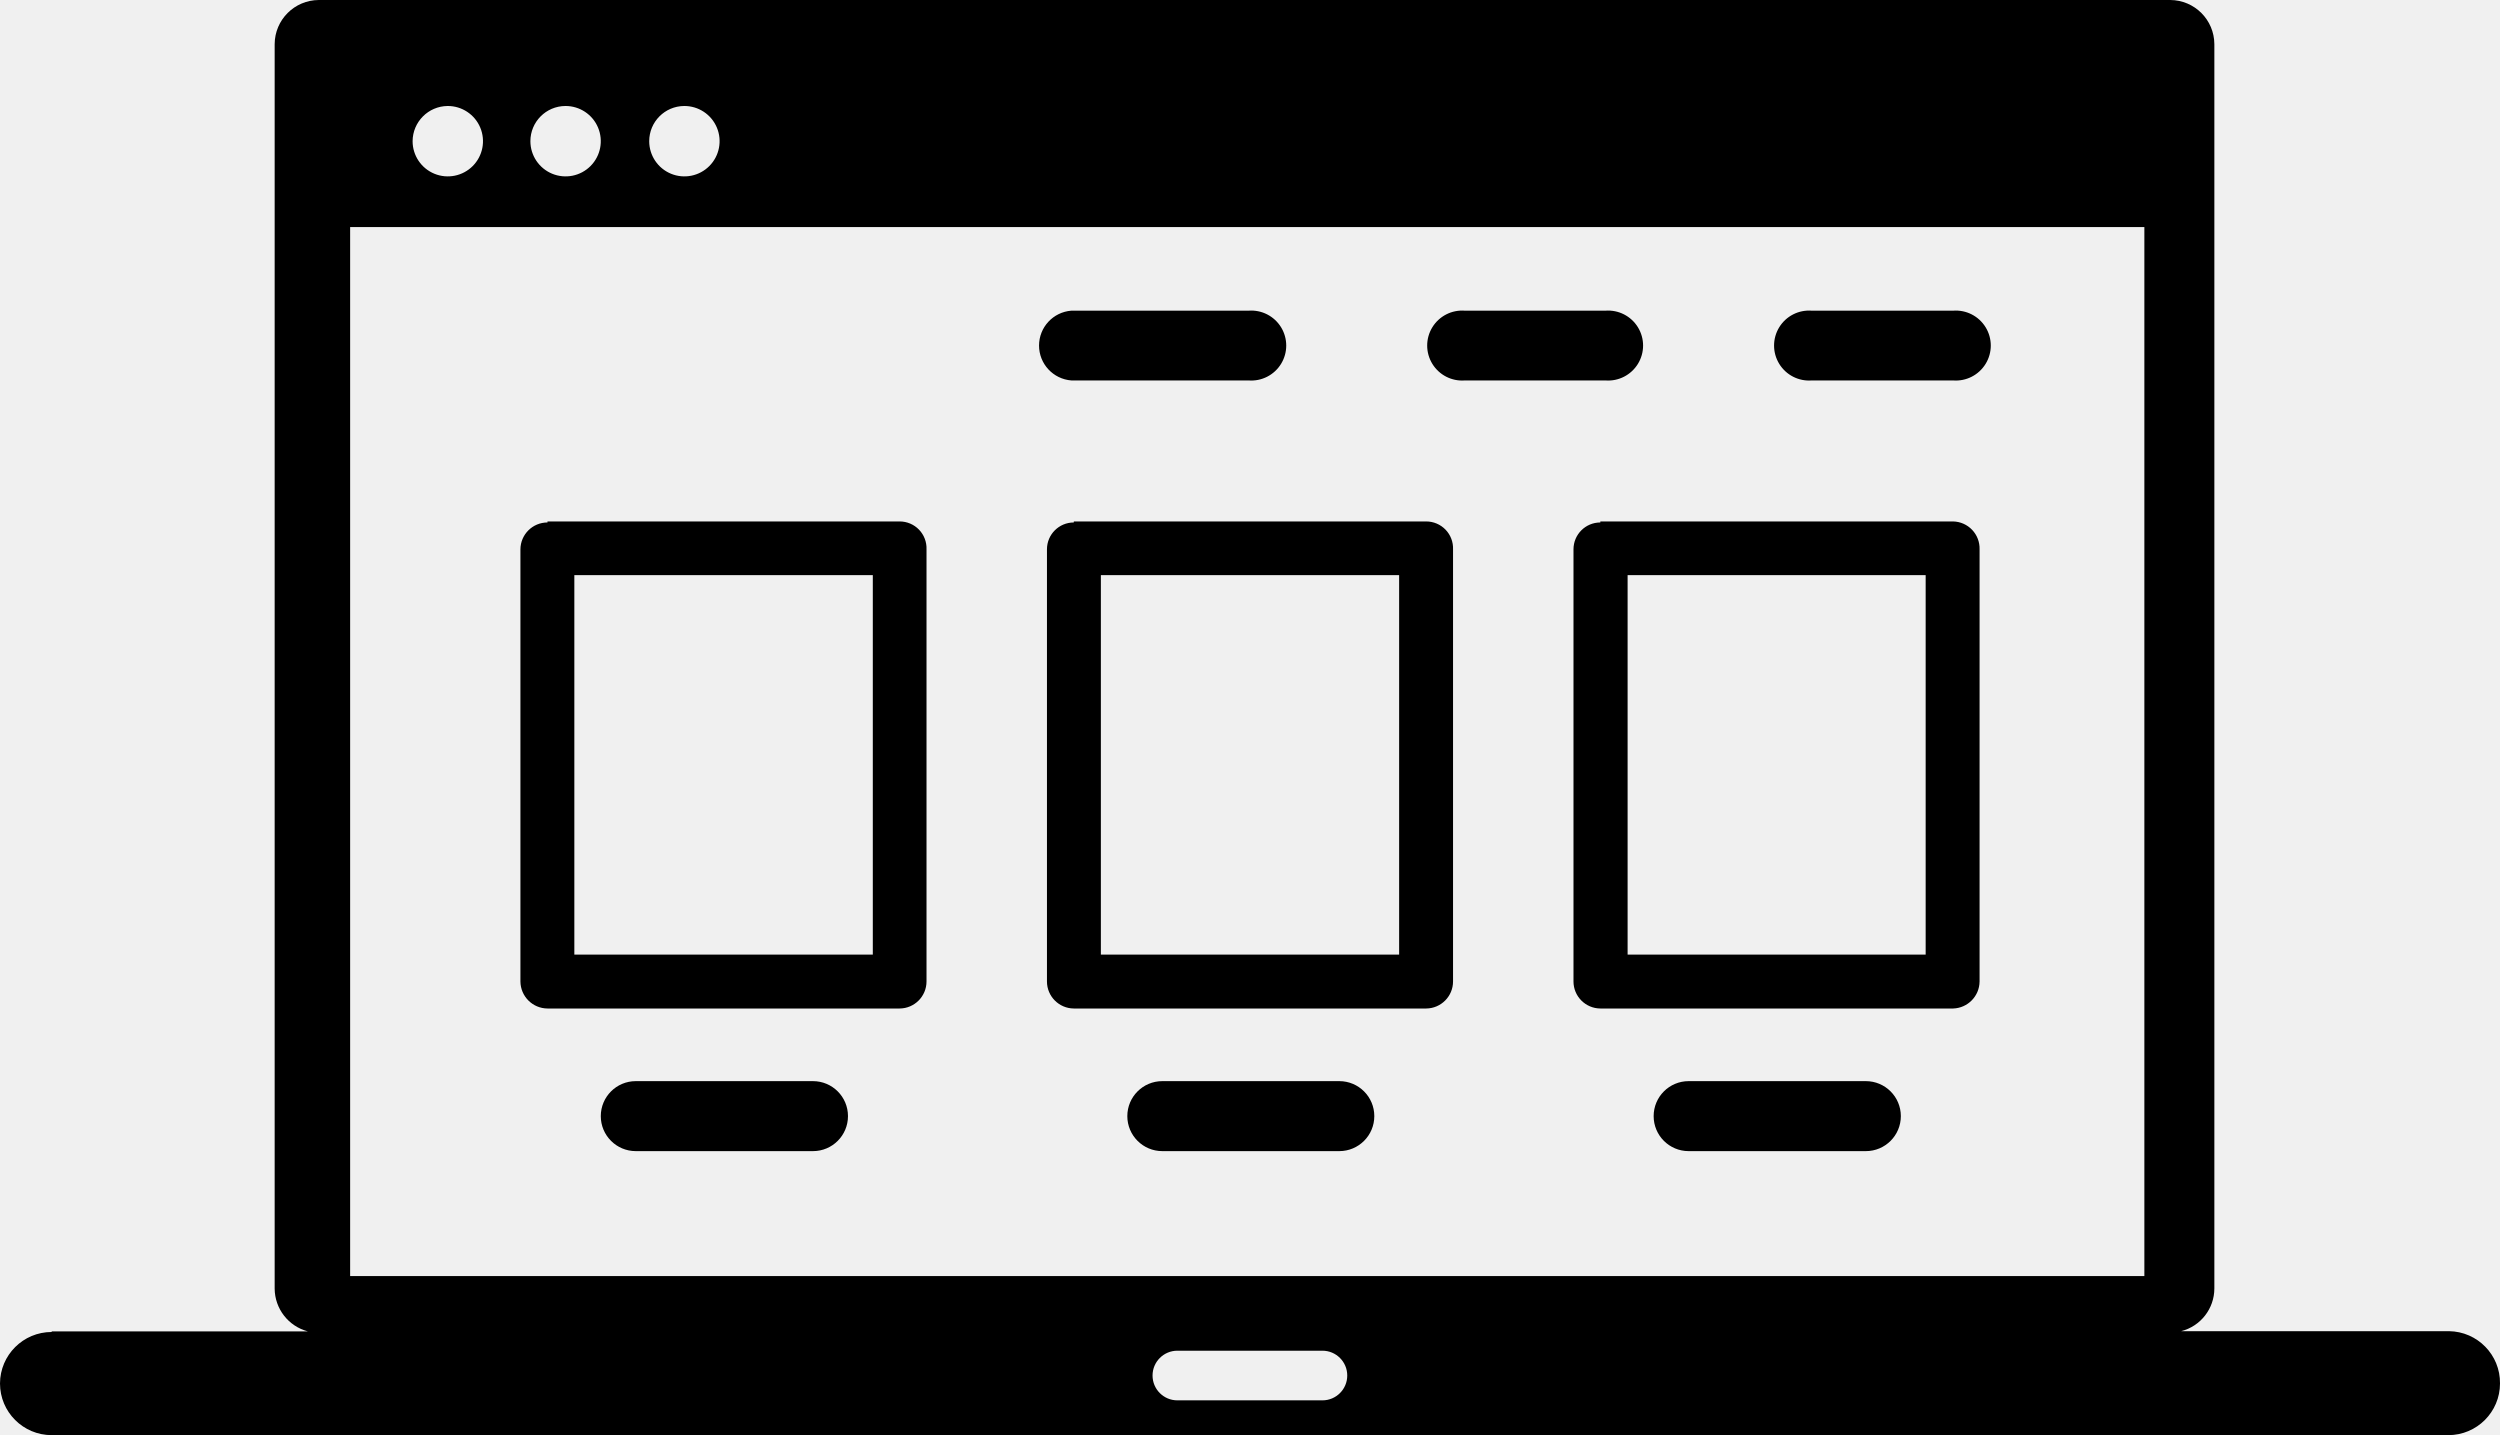
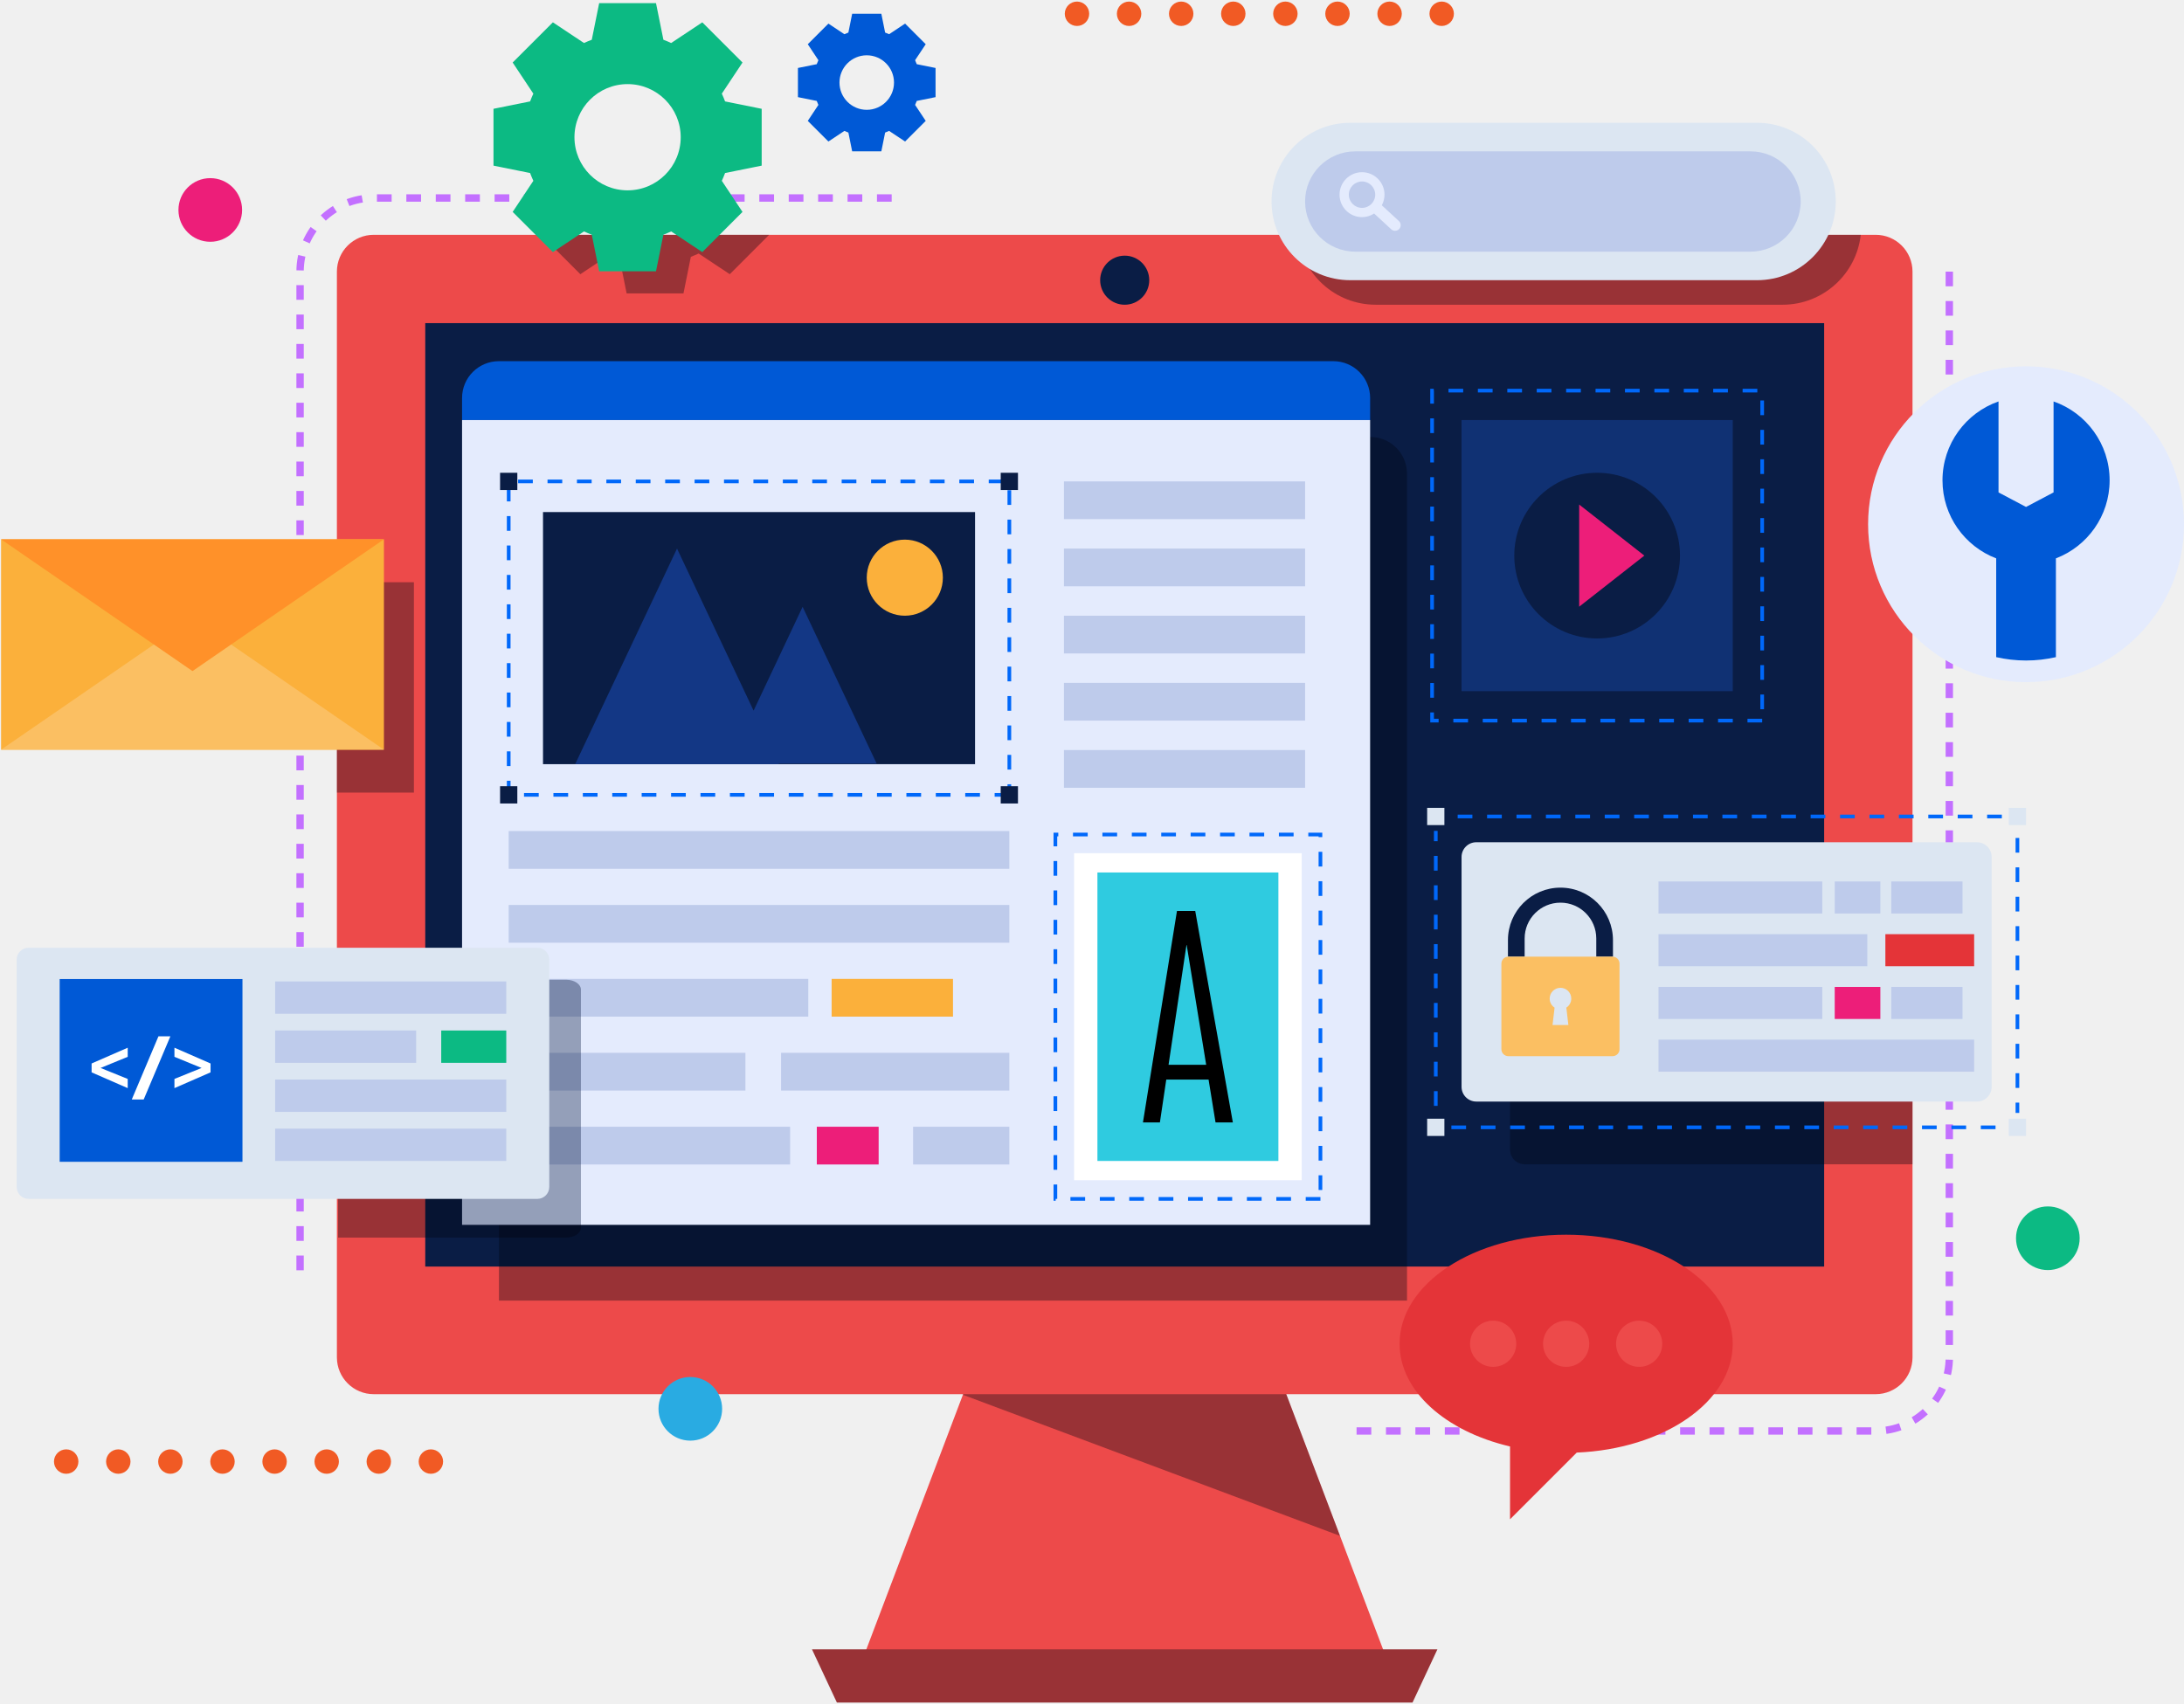
- <svg xmlns="http://www.w3.org/2000/svg" id="Layer_1" data-name="Layer 1" viewBox="0 0 122.88 70.51">
-   <defs>
-     <style>.cls-1{fill-rule:evenodd;}</style>
-   </defs>
-   <path class="cls-1" d="M2.54,65.44H15.13a2.19,2.19,0,0,1-1.63-2.1V2.17A2.18,2.18,0,0,1,15.67,0h91a2.18,2.18,0,0,1,2.17,2.17V63.33a2.17,2.17,0,0,1-1.63,2.1h13.16A2.54,2.54,0,0,1,122.88,68h0a2.54,2.54,0,0,1-2.54,2.54H2.54A2.54,2.54,0,0,1,0,68H0a2.54,2.54,0,0,1,2.54-2.53ZM27.79,5.21a1.73,1.73,0,1,1-1.72,1.73,1.73,1.73,0,0,1,1.72-1.73Zm5.84,0a1.73,1.73,0,1,1-1.72,1.73,1.73,1.73,0,0,1,1.72-1.73ZM22,5.21a1.73,1.73,0,1,1-1.72,1.73A1.74,1.74,0,0,1,22,5.21ZM52.66,18.7a1.72,1.72,0,0,1,0-3.43h8.71a1.72,1.72,0,1,1,0,3.43ZM83,56.58a1.72,1.72,0,0,1,0-3.44h8.71a1.72,1.72,0,0,1,0,3.44Zm-25.87,0a1.72,1.72,0,0,1,0-3.44h8.7a1.72,1.72,0,0,1,0,3.44Zm-25.88,0a1.72,1.72,0,0,1,0-3.44h8.71a1.72,1.72,0,0,1,0,3.44ZM78.66,25.63H96A1.33,1.33,0,0,1,97.3,27V48.24A1.34,1.34,0,0,1,96,49.57H78.66a1.33,1.33,0,0,1-1.32-1.33V27a1.32,1.32,0,0,1,1.32-1.32Zm16,2.64H80V46.92H94.65V28.27ZM52.78,25.63H70.1A1.32,1.32,0,0,1,71.42,27V48.24a1.33,1.33,0,0,1-1.32,1.33H52.78a1.33,1.33,0,0,1-1.32-1.33V27a1.32,1.32,0,0,1,1.32-1.32Zm16,2.64H54.11V46.92H68.77V28.27ZM26.91,25.63H44.22A1.32,1.32,0,0,1,45.54,27V48.24a1.33,1.33,0,0,1-1.32,1.33H26.91a1.34,1.34,0,0,1-1.33-1.33V27a1.33,1.33,0,0,1,1.33-1.32Zm16,2.64H28.23V46.92H42.9V28.27ZM89.05,18.7a1.72,1.72,0,1,1,0-3.43H96a1.72,1.72,0,1,1,0,3.43ZM72,18.7a1.72,1.72,0,1,1,0-3.43h6.91a1.72,1.72,0,1,1,0,3.43ZM17.21,11.16H105.4V62.72H17.21V11.16ZM57.87,66.39H65a1.22,1.22,0,0,1,1.22,1.22h0A1.22,1.22,0,0,1,65,68.83H57.87a1.22,1.22,0,0,1-1.22-1.22h0a1.22,1.22,0,0,1,1.22-1.22Z" />
+ <svg xmlns="http://www.w3.org/2000/svg" version="1.2" baseProfile="tiny-ps" viewBox="0 0 1188 927" width="1188" height="927">
+   <style>
+ 		tspan { white-space:pre }
+ 		.shp0 { fill: none;stroke: #c370ff;stroke-width: 4.005;stroke-dasharray: 8,8 } 
+ 		.shp1 { fill: #ed4a4a } 
+ 		.shp2 { fill: #993236 } 
+ 		.shp3 { fill: #5b0808 } 
+ 		.shp4 { mix-blend-mode: multiply;fill: #a5acba } 
+ 		.shp5 { fill: #0a1d45 } 
+ 		.shp6 { fill: #f15a24 } 
+ 		.shp7 { fill: #0cba83 } 
+ 		.shp8 { fill: #ed1e79 } 
+ 		.shp9 { fill: #29abe2 } 
+ 		.shp10 { fill: #0059d6 } 
+ 		.shp11 { fill: #e4ebfd } 
+ 		.shp12 { fill: #becbeb } 
+ 		.shp13 { fill: none;stroke: #0068fa;stroke-width: 2.002;stroke-dasharray: 8,8 } 
+ 		.shp14 { fill: #ffffff } 
+ 		.shp15 { fill: #2fcbe0 } 
+ 		.shp16 { fill: #000000 } 
+ 		.shp17 { fill: #fbb03b } 
+ 		.shp18 { fill: #133785 } 
+ 		.shp19 { fill: #103173 } 
+ 		.shp20 { fill: #dce6f2 } 
+ 		.shp21 { fill: #e43438 } 
+ 		.shp22 { fill: #fbbf62 } 
+ 		.shp23 { fill: #a5acba } 
+ 		.shp24 { fill: #ff9129 } 
+ 	</style>
+   <g id="&lt;Group&gt;">
+     <g id="&lt;Group&gt;">
+ 		</g>
+     <g id="&lt;Group&gt;">
+       <g id="&lt;Group&gt;">
+         <g id="&lt;Group&gt;">
+           <path id="&lt;Path&gt;" class="shp0" d="M1060.34 147.78L1060.34 738.51C1060.34 760.59 1042.38 778.56 1020.29 778.56L731.94 778.56" />
+           <path id="&lt;Path&gt;" class="shp0" d="M163.23 691.12L163.23 147.78C163.23 125.7 181.2 107.73 203.28 107.73L492.18 107.73" />
+         </g>
+         <g id="&lt;Group&gt;">
+           <g id="&lt;Group&gt;">
+             <path id="&lt;Path&gt;" class="shp1" d="M673.35 689.12L550.22 689.12L471.13 897.71L752.45 897.71L673.35 689.12Z" />
+             <path id="Forme 1" class="shp1" d="M1136 859" />
+             <path id="&lt;Path&gt;" class="shp2" d="M768.35 926.33L455.23 926.33L441.66 897.33L781.91 897.33L768.35 926.33Z" />
+             <path id="Forme 2" class="shp3" d="M1204 965" />
+             <path id="&lt;Path&gt;" class="shp4" d="M523.77 758.88L728.91 835.64L691.27 736.36L532.31 736.36L523.77 758.88Z" />
+           </g>
+           <g id="&lt;Group&gt;">
+             <path id="&lt;Path&gt;" class="shp1" d="M1020.29 758.54L203.28 758.54C192.22 758.54 183.26 749.57 183.26 738.51L183.26 147.78C183.26 136.72 192.22 127.75 203.28 127.75L1020.29 127.75C1031.35 127.75 1040.32 136.72 1040.32 147.78L1040.32 738.51C1040.32 749.57 1031.35 758.54 1020.29 758.54Z" />
+             <path id="&lt;Path&gt;" class="shp5" d="M625.14 152.45C625.14 159.82 619.16 165.8 611.79 165.8C604.42 165.8 598.44 159.82 598.44 152.45C598.44 145.08 604.42 139.1 611.79 139.1C619.16 139.1 625.14 145.08 625.14 152.45Z" />
+             <path id="&lt;Path&gt;" class="shp5" d="M231.32 689.12L231.32 175.81L992.26 175.81L992.26 689.12L231.32 689.12Z" />
+           </g>
+         </g>
+         <g id="&lt;Group&gt;">
+           <g id="&lt;Group&gt;">
+             <g id="&lt;Group&gt;">
+               <path id="&lt;Path&gt;" class="shp6" d="M42.65 795.22C42.65 798.89 39.67 801.86 36.01 801.86C32.34 801.86 29.36 798.89 29.36 795.22C29.36 791.55 32.34 788.57 36.01 788.57C39.67 788.57 42.65 791.55 42.65 795.22Z" />
+               <path id="&lt;Path&gt;" class="shp6" d="M70.99 795.22C70.99 798.89 68.01 801.86 64.35 801.86C60.68 801.86 57.7 798.89 57.7 795.22C57.7 791.55 60.68 788.57 64.35 788.57C68.01 788.57 70.99 791.55 70.99 795.22Z" />
+               <path id="&lt;Path&gt;" class="shp6" d="M99.33 795.22C99.33 798.89 96.35 801.86 92.68 801.86C89.02 801.86 86.04 798.89 86.04 795.22C86.04 791.55 89.02 788.57 92.68 788.57C96.35 788.57 99.33 791.55 99.33 795.22Z" />
+               <path id="&lt;Path&gt;" class="shp6" d="M127.67 795.22C127.67 798.89 124.69 801.86 121.02 801.86C117.36 801.86 114.38 798.89 114.38 795.22C114.38 791.55 117.36 788.57 121.02 788.57C124.69 788.57 127.67 791.55 127.67 795.22Z" />
+               <path id="&lt;Path&gt;" class="shp6" d="M156.01 795.22C156.01 798.89 153.03 801.86 149.36 801.86C145.69 801.86 142.72 798.89 142.72 795.22C142.72 791.55 145.69 788.57 149.36 788.57C153.03 788.57 156.01 791.55 156.01 795.22Z" />
+               <path id="&lt;Path&gt;" class="shp6" d="M184.35 795.22C184.35 798.89 181.37 801.86 177.7 801.86C174.03 801.86 171.06 798.89 171.06 795.22C171.06 791.55 174.03 788.57 177.7 788.57C181.37 788.57 184.35 791.55 184.35 795.22Z" />
+               <path id="&lt;Path&gt;" class="shp6" d="M212.69 795.22C212.69 798.89 209.71 801.86 206.04 801.86C202.37 801.86 199.4 798.89 199.4 795.22C199.4 791.55 202.37 788.57 206.04 788.57C209.71 788.57 212.69 791.55 212.69 795.22Z" />
+               <path id="&lt;Path&gt;" class="shp6" d="M241.03 795.22C241.03 798.89 238.05 801.86 234.38 801.86C230.71 801.86 227.74 798.89 227.74 795.22C227.74 791.55 230.71 788.57 234.38 788.57C238.05 788.57 241.03 791.55 241.03 795.22Z" />
+             </g>
+             <g id="&lt;Group&gt;">
+               <path id="&lt;Path&gt;" class="shp6" d="M592.48 7.49C592.48 11.16 589.51 14.13 585.84 14.13C582.17 14.13 579.19 11.16 579.19 7.49C579.19 3.82 582.17 0.85 585.84 0.85C589.51 0.85 592.48 3.82 592.48 7.49Z" />
+               <path id="&lt;Path&gt;" class="shp6" d="M620.82 7.49C620.82 11.16 617.85 14.13 614.18 14.13C610.51 14.13 607.53 11.16 607.53 7.49C607.53 3.82 610.51 0.85 614.18 0.85C617.85 0.85 620.82 3.82 620.82 7.49Z" />
+               <path id="&lt;Path&gt;" class="shp6" d="M649.16 7.49C649.16 11.16 646.19 14.13 642.52 14.13C638.85 14.13 635.87 11.16 635.87 7.49C635.87 3.82 638.85 0.85 642.52 0.85C646.19 0.85 649.16 3.82 649.16 7.49Z" />
+               <path id="&lt;Path&gt;" class="shp6" d="M677.5 7.49C677.5 11.16 674.53 14.13 670.86 14.13C667.19 14.13 664.21 11.16 664.21 7.49C664.21 3.82 667.19 0.85 670.86 0.85C674.53 0.85 677.5 3.82 677.5 7.49Z" />
+               <path id="&lt;Path&gt;" class="shp6" d="M705.84 7.49C705.84 11.16 702.86 14.13 699.2 14.13C695.53 14.13 692.55 11.16 692.55 7.49C692.55 3.82 695.53 0.85 699.2 0.85C702.86 0.85 705.84 3.82 705.84 7.49Z" />
+               <path id="&lt;Path&gt;" class="shp6" d="M734.18 7.49C734.18 11.16 731.2 14.13 727.54 14.13C723.87 14.13 720.89 11.16 720.89 7.49C720.89 3.82 723.87 0.85 727.54 0.85C731.2 0.85 734.18 3.82 734.18 7.49Z" />
+               <path id="&lt;Path&gt;" class="shp6" d="M762.52 7.49C762.52 11.16 759.54 14.13 755.87 14.13C752.21 14.13 749.23 11.16 749.23 7.49C749.23 3.82 752.21 0.85 755.87 0.85C759.54 0.85 762.52 3.82 762.52 7.49Z" />
+               <path id="&lt;Path&gt;" class="shp6" d="M790.86 7.49C790.86 11.16 787.88 14.13 784.21 14.13C780.55 14.13 777.57 11.16 777.57 7.49C777.57 3.82 780.55 0.85 784.21 0.85C787.88 0.85 790.86 3.82 790.86 7.49Z" />
+             </g>
+           </g>
+           <g id="&lt;Group&gt;">
+             <path id="&lt;Path&gt;" class="shp7" d="M1131.24 673.7C1131.24 683.27 1123.49 691.02 1113.93 691.02C1104.37 691.02 1096.62 683.27 1096.62 673.7C1096.62 664.14 1104.37 656.39 1113.93 656.39C1123.49 656.39 1131.24 664.14 1131.24 673.7Z" />
+             <path id="&lt;Path&gt;" class="shp8" d="M131.69 114.23C131.69 123.8 123.94 131.55 114.38 131.55C104.82 131.55 97.07 123.8 97.07 114.23C97.07 104.67 104.82 96.92 114.38 96.92C123.94 96.92 131.69 104.67 131.69 114.23Z" />
+             <path id="&lt;Path&gt;" class="shp9" d="M392.81 766.51C392.81 776.08 385.06 783.83 375.5 783.83C365.94 783.83 358.19 776.08 358.19 766.51C358.19 756.95 365.94 749.2 375.5 749.2C385.06 749.2 392.81 756.95 392.81 766.51Z" />
+           </g>
+         </g>
+         <g id="&lt;Group&gt;">
+           <g id="&lt;Group&gt;">
+             <path id="&lt;Path&gt;" class="shp4" d="M745.33 237.73L291.44 237.73C280.38 237.73 271.41 246.69 271.41 257.75L271.41 269.77L271.41 707.64L765.36 707.64L765.36 269.77L765.36 257.75C765.36 246.69 756.39 237.73 745.33 237.73Z" />
+             <g id="&lt;Group&gt;">
+               <path id="&lt;Path&gt;" class="shp10" d="M745.29 216.53C745.29 205.47 736.32 196.51 725.26 196.51L271.37 196.51C260.31 196.51 251.34 205.47 251.34 216.53L251.34 228.55L745.29 228.55L745.29 216.53Z" />
+               <path id="&lt;Path&gt;" class="shp11" d="M251.34 228.55L251.34 666.42L745.29 666.42L745.29 228.55L251.34 228.55Z" />
+             </g>
+           </g>
+           <g id="&lt;Group&gt;">
+             <g id="&lt;Group&gt;">
+               <path id="&lt;Path&gt;" class="shp12" d="M709.91 282.45L578.75 282.45L578.75 261.92L709.91 261.92L709.91 282.45Z" />
+               <path id="&lt;Path&gt;" class="shp12" d="M709.91 318.99L578.75 318.99L578.75 298.46L709.91 298.46L709.91 318.99Z" />
+               <path id="&lt;Path&gt;" class="shp12" d="M709.91 355.53L578.75 355.53L578.75 335L709.91 335L709.91 355.53Z" />
+               <path id="&lt;Path&gt;" class="shp12" d="M709.91 392.07L578.75 392.07L578.75 371.55L709.91 371.55L709.91 392.07Z" />
+               <path id="&lt;Path&gt;" class="shp12" d="M709.91 428.62L578.75 428.62L578.75 408.09L709.91 408.09L709.91 428.62Z" />
+             </g>
+             <g id="&lt;Group&gt;">
+               <path id="&lt;Path&gt;" class="shp13" d="M718.26 652.29L574.08 652.29L574.08 454.05L718.26 454.05L718.26 652.29Z" />
+               <g id="&lt;Group&gt;">
+                 <path id="&lt;Path&gt;" class="shp14" d="M708.07 642.13L584.26 642.13L584.26 464.21L708.07 464.21L708.07 642.13Z" />
+                 <g id="&lt;Group&gt;">
+                   <path id="&lt;Path&gt;" class="shp15" d="M695.39 631.65L596.95 631.65L596.95 474.7L695.39 474.7L695.39 631.65Z" />
+                 </g>
+                 <g id="&lt;Group&gt;">
+                   <path id="&lt;Compound Path&gt;" fill-rule="evenodd" class="shp16" d="M640.22 495.63L650.15 495.63L670.62 610.71L661.2 610.71L657.41 587.37L634.4 587.37L630.93 610.71L621.71 610.71L640.22 495.63ZM656.11 579.33L645.51 514.2L645.38 514.2L635.64 579.33L656.11 579.33Z" />
+                 </g>
+               </g>
+             </g>
+             <g id="&lt;Group&gt;">
+               <g id="&lt;Group&gt;">
+                 <path id="&lt;Path&gt;" class="shp12" d="M549.04 472.69L276.71 472.69L276.71 452.16L549.04 452.16L549.04 472.69Z" />
+                 <path id="&lt;Path&gt;" class="shp12" d="M549.04 512.91L276.71 512.91L276.71 492.38L549.04 492.38L549.04 512.91Z" />
+                 <path id="&lt;Path&gt;" class="shp12" d="M439.67 553.13L276.71 553.13L276.71 532.6L439.67 532.6L439.67 553.13Z" />
+                 <path id="&lt;Path&gt;" class="shp12" d="M405.48 593.35L276.71 593.35L276.71 572.82L405.48 572.82L405.48 593.35Z" />
+                 <path id="&lt;Path&gt;" class="shp8" d="M477.95 633.57L444.31 633.57L444.31 613.04L477.95 613.04L477.95 633.57Z" />
+                 <path id="&lt;Path&gt;" class="shp12" d="M429.79 633.57L276.71 633.57L276.71 613.04L429.79 613.04L429.79 633.57Z" />
+                 <path id="&lt;Path&gt;" class="shp17" d="M518.39 553.13L452.37 553.13L452.37 532.6L518.39 532.6L518.39 553.13Z" />
+                 <path id="&lt;Path&gt;" class="shp12" d="M549.04 593.35L424.87 593.35L424.87 572.82L549.04 572.82L549.04 593.35Z" />
+                 <path id="&lt;Path&gt;" class="shp12" d="M549.04 633.57L496.68 633.57L496.68 613.04L549.04 613.04L549.04 633.57Z" />
+               </g>
+               <g id="&lt;Group&gt;">
+                 <g id="&lt;Group&gt;">
+                   <path id="&lt;Path&gt;" class="shp5" d="M530.38 415.77L295.37 415.77L295.37 278.61L530.38 278.61L530.38 415.77Z" />
+                   <g id="&lt;Group&gt;">
+                     <path id="&lt;Path&gt;" class="shp18" d="M436.59 330.17L409.92 386.65L368.27 298.46L312.87 415.77L423.68 415.77L423.52 415.44L476.86 415.44L436.59 330.17Z" />
+                     <path id="&lt;Path&gt;" class="shp17" d="M492.18 293.6C480.74 293.6 471.47 302.87 471.47 314.3C471.47 325.73 480.74 335 492.18 335C503.61 335 512.88 325.73 512.88 314.3C512.88 302.87 503.61 293.6 492.18 293.6Z" />
+                   </g>
+                 </g>
+                 <g id="&lt;Group&gt;">
+                   <path id="&lt;Path&gt;" class="shp13" d="M549.04 432.47L276.71 432.47L276.71 261.92L549.04 261.92L549.04 432.47Z" />
+                   <g id="&lt;Group&gt;">
+                     <g id="&lt;Group&gt;">
+                       <path id="&lt;Path&gt;" class="shp5" d="M553.73 266.61L544.35 266.61L544.35 257.23L553.73 257.23L553.73 266.61Z" />
+                       <path id="&lt;Path&gt;" class="shp5" d="M281.4 266.61L272.02 266.61L272.02 257.23L281.4 257.23L281.4 266.61Z" />
+                     </g>
+                     <g id="&lt;Group&gt;">
+                       <path id="&lt;Path&gt;" class="shp5" d="M553.73 437.16L544.35 437.16L544.35 427.77L553.73 427.77L553.73 437.16Z" />
+                       <path id="&lt;Path&gt;" class="shp5" d="M281.4 437.16L272.02 437.16L272.02 427.77L281.4 427.77L281.4 437.16Z" />
+                     </g>
+                   </g>
+                 </g>
+               </g>
+             </g>
+           </g>
+         </g>
+         <g id="&lt;Group&gt;">
+           <path id="&lt;Path&gt;" class="shp13" d="M958.55 392.07L779 392.07L779 212.53L958.55 212.53L958.55 392.07Z" />
+           <g id="&lt;Group&gt;">
+             <path id="&lt;Path&gt;" class="shp19" d="M942.53 376.05L795.02 376.05L795.02 228.55L942.53 228.55L942.53 376.05Z" />
+             <g id="&lt;Group&gt;">
+               <path id="&lt;Path&gt;" class="shp5" d="M913.84 302.3C913.84 327.19 893.66 347.37 868.77 347.37C843.88 347.37 823.7 327.19 823.7 302.3C823.7 277.41 843.88 257.23 868.77 257.23C893.66 257.23 913.84 277.41 913.84 302.3Z" />
+               <path id="&lt;Path&gt;" class="shp8" d="M859 274.51L859 330.09L894.45 302.3L859 274.51Z" />
+             </g>
+           </g>
+         </g>
+         <g id="&lt;Group&gt;">
+           <path id="&lt;Path&gt;" class="shp4" d="M705.82 127.75C708.2 149.15 726.32 165.8 748.36 165.8L969.63 165.8C991.66 165.8 1009.79 149.15 1012.17 127.75L705.82 127.75Z" />
+           <g id="&lt;Group&gt;">
+             <path id="&lt;Path&gt;" class="shp20" d="M955.76 152.45L734.48 152.45C710.84 152.45 691.67 133.28 691.67 109.64L691.67 109.62C691.67 85.98 710.84 66.81 734.48 66.81L955.76 66.81C979.4 66.81 998.57 85.98 998.57 109.62L998.57 109.64C998.57 133.28 979.4 152.45 955.76 152.45Z" />
+             <g id="&lt;Group&gt;">
+               <path id="&lt;Path&gt;" class="shp12" d="M952.2 136.91L737.19 136.91C722.13 136.91 709.91 124.7 709.91 109.63L709.91 109.63C709.91 94.56 722.13 82.35 737.19 82.35L952.2 82.35C967.27 82.35 979.49 94.56 979.49 109.63L979.49 109.63C979.49 124.7 967.27 136.91 952.2 136.91Z" />
+               <path id="&lt;Compound Path&gt;" fill-rule="evenodd" class="shp11" d="M761.92 122.38C761.95 123.2 761.66 123.98 761.11 124.59C760.54 125.21 759.72 125.57 758.86 125.57C758.08 125.57 757.35 125.28 756.78 124.76L747.47 116.17C745.48 117.46 743.22 118.14 740.88 118.14C734.14 118.14 728.65 112.66 728.65 105.92C728.65 99.17 734.14 93.69 740.88 93.69C747.62 93.69 753.11 99.17 753.11 105.92C753.11 107.93 752.6 109.91 751.64 111.69L760.93 120.26C761.53 120.81 761.88 121.57 761.92 122.38ZM740.88 98.73C736.92 98.73 733.7 101.96 733.7 105.92C733.7 109.88 736.92 113.1 740.88 113.1C744.84 113.1 748.06 109.88 748.06 105.92C748.06 101.96 744.84 98.73 740.88 98.73Z" />
+             </g>
+           </g>
+         </g>
+         <g id="&lt;Group&gt;">
+           <path id="&lt;Path&gt;" class="shp4" d="M1040.32 492.38L829.4 492.38C824.97 492.38 821.39 495.96 821.39 500.39L821.39 625.46C821.39 629.88 824.97 633.47 829.4 633.47L1040.32 633.47L1040.32 492.38Z" />
+           <g id="&lt;Group&gt;">
+             <g id="&lt;Group&gt;">
+               <g id="&lt;Group&gt;">
+                 <g id="&lt;Group&gt;">
+                   <path id="&lt;Path&gt;" class="shp13" d="M1097.39 609.35L1097.39 613.36L1093.39 613.36" />
+                   <path id="&lt;Path&gt;" class="shp13" d="M1085.48 613.36L788.96 613.36" />
+                   <path id="&lt;Path&gt;" class="shp13" d="M785.01 613.36L781 613.36L781 609.35" />
+                   <path id="&lt;Path&gt;" class="shp13" d="M781 601.68L781 452.07" />
+                   <path id="&lt;Path&gt;" class="shp13" d="M781 448.24L781 444.23L785.01 444.23" />
+                   <path id="&lt;Path&gt;" class="shp13" d="M792.91 444.23L1089.43 444.23" />
+                   <path id="&lt;Path&gt;" class="shp13" d="M1093.39 444.23L1097.39 444.23L1097.39 448.24" />
+                   <path id="&lt;Path&gt;" class="shp13" d="M1097.39 455.91L1097.39 605.52" />
+                 </g>
+               </g>
+               <g id="&lt;Group&gt;">
+                 <g id="&lt;Group&gt;">
+                   <path id="&lt;Path&gt;" class="shp20" d="M1102.08 448.92L1092.7 448.92L1092.7 439.54L1102.08 439.54L1102.08 448.92Z" />
+                   <path id="&lt;Path&gt;" class="shp20" d="M785.69 448.92L776.31 448.92L776.31 439.54L785.69 439.54L785.69 448.92Z" />
+                 </g>
+                 <g id="&lt;Group&gt;">
+                   <path id="&lt;Path&gt;" class="shp20" d="M1102.08 618.05L1092.7 618.05L1092.7 608.67L1102.08 608.67L1102.08 618.05Z" />
+                   <path id="&lt;Path&gt;" class="shp20" d="M785.69 618.05L776.31 618.05L776.31 608.67L785.69 608.67L785.69 618.05Z" />
+                 </g>
+               </g>
+             </g>
+             <g id="&lt;Group&gt;">
+               <path id="&lt;Path&gt;" class="shp20" d="M1075.36 599.34L803.03 599.34C798.61 599.34 795.02 595.75 795.02 591.33L795.02 466.26C795.02 461.84 798.61 458.25 803.03 458.25L1075.36 458.25C1079.79 458.25 1083.37 461.84 1083.37 466.26L1083.37 591.33C1083.37 595.75 1079.79 599.34 1075.36 599.34Z" />
+               <g id="&lt;Group&gt;">
+                 <g id="&lt;Group&gt;">
+                   <g id="&lt;Group&gt;">
+                     <path id="&lt;Path&gt;" class="shp12" d="M991.24 497.02L902.15 497.02L902.15 479.59L991.24 479.59L991.24 497.02Z" />
+                     <path id="&lt;Path&gt;" class="shp12" d="M1015.74 525.7L902.15 525.7L902.15 508.27L1015.74 508.27L1015.74 525.7Z" />
+                     <path id="&lt;Path&gt;" class="shp21" d="M1073.85 525.7L1025.56 525.7L1025.56 508.27L1073.85 508.27L1073.85 525.7Z" />
+                     <path id="&lt;Path&gt;" class="shp12" d="M998.01 497.02L1022.83 497.02L1022.83 479.59L998.01 479.59L998.01 497.02Z" />
+                     <path id="&lt;Path&gt;" class="shp12" d="M1028.78 497.02L1067.52 497.02L1067.52 479.59L1028.78 479.59L1028.78 497.02Z" />
+                   </g>
+                   <g id="&lt;Group&gt;">
+                     <path id="&lt;Path&gt;" class="shp12" d="M991.24 554.4L902.15 554.4L902.15 536.97L991.24 536.97L991.24 554.4Z" />
+                     <path id="&lt;Path&gt;" class="shp12" d="M902.15 565.65L902.15 583.08L1073.85 583.08L1073.85 565.65L902.15 565.65Z" />
+                     <path id="&lt;Path&gt;" class="shp8" d="M998.01 554.4L1022.83 554.4L1022.83 536.97L998.01 536.97L998.01 554.4Z" />
+                     <path id="&lt;Path&gt;" class="shp12" d="M1028.78 554.4L1067.52 554.4L1067.52 536.97L1028.78 536.97L1028.78 554.4Z" />
+                   </g>
+                 </g>
+                 <g id="&lt;Group&gt;">
+                   <path id="&lt;Path&gt;" class="shp5" d="M848.82 482.95C833.05 482.95 820.26 495.73 820.26 511.51L820.26 520.51L829.34 520.51L829.34 510.6C829.34 499.84 838.07 491.12 848.82 491.12C859.58 491.12 868.3 499.84 868.3 510.6L868.3 520.51L877.38 520.51L877.38 511.51C877.38 495.73 864.6 482.95 848.82 482.95Z" />
+                   <path id="&lt;Compound Path&gt;" fill-rule="evenodd" class="shp22" d="M880.95 524.29L880.95 570.86C880.95 572.95 879.26 574.64 877.17 574.64L820.48 574.64C818.39 574.64 816.69 572.95 816.69 570.86L816.69 524.29C816.69 522.2 818.39 520.51 820.48 520.51L877.17 520.51C879.26 520.51 880.95 522.2 880.95 524.29ZM852.02 548.24C853.63 547.19 854.7 545.38 854.7 543.32C854.7 540.08 852.07 537.45 848.82 537.45C845.58 537.45 842.95 540.08 842.95 543.32C842.95 545.38 844.02 547.19 845.63 548.24L844.51 557.7L853.13 557.7L852.02 548.24Z" />
+                 </g>
+               </g>
+             </g>
+           </g>
+         </g>
+         <g id="&lt;Group&gt;">
+           <path id="&lt;Compound Path&gt;" fill-rule="evenodd" class="shp21" d="M942.53 731.12C942.53 762.62 905.04 788.38 857.68 790.32L821.39 826.62L821.39 786.99C786.37 778.79 761.31 756.87 761.31 731.12C761.31 698.35 801.87 671.78 851.92 671.78C901.96 671.78 942.53 698.35 942.53 731.12ZM824.77 731.12C824.77 724.18 819.14 718.55 812.2 718.55C805.26 718.55 799.64 724.18 799.64 731.12C799.64 738.06 805.26 743.68 812.2 743.68C819.14 743.68 824.77 738.06 824.77 731.12ZM864.48 731.12C864.48 724.18 858.86 718.55 851.92 718.55C844.98 718.55 839.35 724.18 839.35 731.12C839.35 738.06 844.98 743.68 851.92 743.68C858.86 743.68 864.48 738.06 864.48 731.12ZM904.19 731.12C904.19 724.18 898.57 718.55 891.63 718.55C884.69 718.55 879.07 724.18 879.07 731.12C879.07 738.06 884.69 743.68 891.63 743.68C898.57 743.68 904.19 738.06 904.19 731.12Z" />
+           <g id="&lt;Group&gt;">
+             <g id="&lt;Group&gt;">
+               <g id="&lt;Group&gt;">
+                 <path id="&lt;Compound Path&gt;" fill-rule="evenodd" class="shp10" d="M498.68 54.91L498.68 54.91C498.41 55.66 498.1 56.39 497.77 57.11L497.78 57.09L503.55 65.77L492.33 76.99L483.65 71.23L483.66 71.21C482.94 71.54 482.21 71.85 481.47 72.13L481.47 72.13L479.41 82.35L463.54 82.35L461.48 72.13L461.48 72.13C460.73 71.85 460 71.54 459.28 71.21L459.3 71.23L450.62 76.99L439.4 65.77L445.16 57.09L445.18 57.11C444.85 56.39 444.54 55.66 444.26 54.91L444.26 54.91L434.04 52.85L434.04 36.98L444.26 34.92L444.26 34.93C444.54 34.18 444.85 33.45 445.18 32.73L445.16 32.74L439.4 24.06L450.62 12.84L459.3 18.61L459.28 18.63C460 18.29 460.73 17.98 461.48 17.71L461.48 17.71L463.54 7.49L479.41 7.49L481.47 17.71L481.47 17.71C482.21 17.98 482.94 18.29 483.66 18.63L483.65 18.61L492.33 12.84L503.55 24.06L497.78 32.74L497.77 32.73C498.1 33.45 498.41 34.18 498.68 34.93L498.68 34.92L508.9 36.98L508.9 52.85L498.68 54.91ZM486.3 44.92C486.3 36.73 479.66 30.09 471.47 30.09C463.28 30.09 456.64 36.73 456.64 44.92C456.64 53.11 463.28 59.75 471.47 59.75C479.66 59.75 486.3 53.11 486.3 44.92Z" />
+               </g>
+             </g>
+             <g id="&lt;Group&gt;">
+               <g id="&lt;Group&gt;" style="mix-blend-mode: multiply">
+                 <g id="&lt;Group&gt;">
+                   <path id="&lt;Path&gt;" class="shp23" d="M294.25 127.75L315.68 149.19L332.6 137.95L332.57 137.92C333.96 138.56 335.39 139.17 336.85 139.71L336.84 139.71L340.86 159.62L371.78 159.62L375.8 139.71L375.8 139.71C377.25 139.17 378.68 138.56 380.08 137.92L380.05 137.95L396.96 149.19L418.39 127.75L294.25 127.75Z" />
+                 </g>
+               </g>
+               <g id="&lt;Group&gt;">
+                 <g id="&lt;Group&gt;">
+                   <path id="&lt;Compound Path&gt;" fill-rule="evenodd" class="shp7" d="M394.41 94.14L394.41 94.14C393.87 95.59 393.27 97.02 392.62 98.42L392.65 98.39L403.89 115.3L382.02 137.17L365.11 125.93L365.13 125.9C363.74 126.55 362.31 127.15 360.86 127.69L360.86 127.69L356.84 147.6L325.92 147.6L321.9 127.69L321.9 127.69C320.45 127.15 319.02 126.55 317.62 125.9L317.65 125.93L300.74 137.17L278.87 115.3L290.11 98.39L290.14 98.42C289.49 97.02 288.89 95.59 288.35 94.14L288.35 94.14L268.44 90.12L268.44 59.2L288.35 55.18L288.35 55.19C288.89 53.73 289.49 52.3 290.14 50.91L290.11 50.94L278.87 34.02L300.74 12.15L317.65 23.39L317.62 23.42C319.02 22.77 320.45 22.17 321.9 21.63L321.9 21.63L325.92 1.72L356.84 1.72L360.86 21.63L360.86 21.63C362.31 22.17 363.74 22.77 365.13 23.42L365.11 23.39L382.02 12.15L403.89 34.02L392.65 50.94L392.62 50.91C393.27 52.3 393.87 53.73 394.41 55.19L394.41 55.18L414.32 59.2L414.32 90.12L394.41 94.14ZM370.28 74.66C370.28 58.7 357.34 45.76 341.38 45.76C325.42 45.76 312.48 58.7 312.48 74.66C312.48 90.62 325.42 103.56 341.38 103.56C357.34 103.56 370.28 90.62 370.28 74.66Z" />
+                 </g>
+               </g>
+             </g>
+           </g>
+           <g id="&lt;Group&gt;">
+             <path id="&lt;Path&gt;" class="shp11" d="M1188 285.23C1188 332.68 1149.53 371.15 1102.08 371.15C1054.63 371.15 1016.16 332.68 1016.16 285.23C1016.16 237.78 1054.63 199.31 1102.08 199.31C1149.53 199.31 1188 237.78 1188 285.23Z" />
+             <path id="&lt;Path&gt;" class="shp10" d="M1117.05 218.42L1117.05 267.91L1102.08 275.82L1087.11 267.91L1087.11 218.42C1069.37 224.61 1056.63 241.49 1056.63 261.35C1056.63 280.73 1068.76 297.27 1085.84 303.8L1085.84 357.54C1091.08 358.71 1096.5 359.37 1102.08 359.37C1107.67 359.37 1113.09 358.71 1118.32 357.54L1118.32 303.8C1135.4 297.27 1147.54 280.73 1147.54 261.35C1147.54 241.49 1134.8 224.61 1117.05 218.42Z" />
+           </g>
+           <g id="&lt;Group&gt;">
+             <g id="&lt;Group&gt;">
+               <path id="&lt;Path&gt;" class="shp4" d="M307.99 533.07L183.92 533.07L183.92 673.36L307.99 673.36C312.41 673.36 316 670.96 316 667.99L316 538.44C316 535.47 312.41 533.07 307.99 533.07Z" />
+               <g id="&lt;Group&gt;">
+                 <path id="&lt;Path&gt;" class="shp20" d="M292.3 652.29L15.56 652.29C11.98 652.29 9.08 649.4 9.08 645.82L9.08 522.11C9.08 518.54 11.98 515.64 15.56 515.64L292.3 515.64C295.88 515.64 298.77 518.54 298.77 522.11L298.77 645.82C298.77 649.4 295.88 652.29 292.3 652.29Z" />
+                 <g id="&lt;Group&gt;">
+                   <g id="&lt;Group&gt;">
+                     <path id="&lt;Path&gt;" class="shp12" d="M149.67 614.07L275.39 614.07L275.39 631.65L149.67 631.65L149.67 614.07Z" />
+                     <path id="&lt;Path&gt;" class="shp12" d="M149.67 587.37L275.39 587.37L275.39 604.95L149.67 604.95L149.67 587.37Z" />
+                     <path id="&lt;Path&gt;" class="shp12" d="M149.67 560.68L226.38 560.68L226.38 578.26L149.67 578.26L149.67 560.68Z" />
+                     <path id="&lt;Path&gt;" class="shp7" d="M240.01 560.68L275.39 560.68L275.39 578.26L240.01 578.26L240.01 560.68Z" />
+                     <path id="&lt;Path&gt;" class="shp12" d="M149.67 533.99L275.39 533.99L275.39 551.57L149.67 551.57L149.67 533.99Z" />
+                   </g>
+                   <g id="&lt;Group&gt;">
+                     <g id="&lt;Group&gt;">
+                       <path id="&lt;Path&gt;" class="shp10" d="M131.89 632.11L32.46 632.11L32.46 532.68L131.89 532.68L131.89 632.11Z" />
+                       <g id="&lt;Group&gt;">
+                         <path id="&lt;Compound Path&gt;" class="shp14" d="M49.83 583.45L49.83 578.62L69.47 570.04L69.47 575L54.7 581.05L69.47 587.03L69.47 592.03L49.83 583.45Z" />
+                         <path id="&lt;Compound Path&gt;" class="shp14" d="M86.19 563.85L92.67 563.85L78.16 598.21L71.68 598.21L86.19 563.85Z" />
+                         <path id="&lt;Compound Path&gt;" class="shp14" d="M94.89 587.03L109.65 581.05L94.89 575L94.89 570.04L114.53 578.62L114.53 583.45L94.89 592.03L94.89 587.03Z" />
+                       </g>
+                     </g>
+                   </g>
+                 </g>
+               </g>
+             </g>
+             <g id="&lt;Group&gt;">
+               <path id="&lt;Path&gt;" class="shp4" d="M225.15 431.24L183.26 431.24L183.26 316.78L225.15 316.78L225.15 431.24Z" />
+               <g id="&lt;Group&gt;">
+                 <path id="&lt;Path&gt;" class="shp17" d="M208.84 407.89L0.58 407.89L0.58 293.43L208.84 293.43L208.84 407.89Z" />
+                 <path id="&lt;Path&gt;" class="shp22" d="M104.71 407.89L208.84 407.89L104.71 336.2L0.58 407.89L104.71 407.89Z" />
+                 <path id="&lt;Path&gt;" class="shp24" d="M104.71 293.43L0.58 293.43L104.71 365.13L208.84 293.43L104.71 293.43Z" />
+               </g>
+             </g>
+           </g>
+         </g>
+       </g>
+     </g>
+   </g>
</svg>
